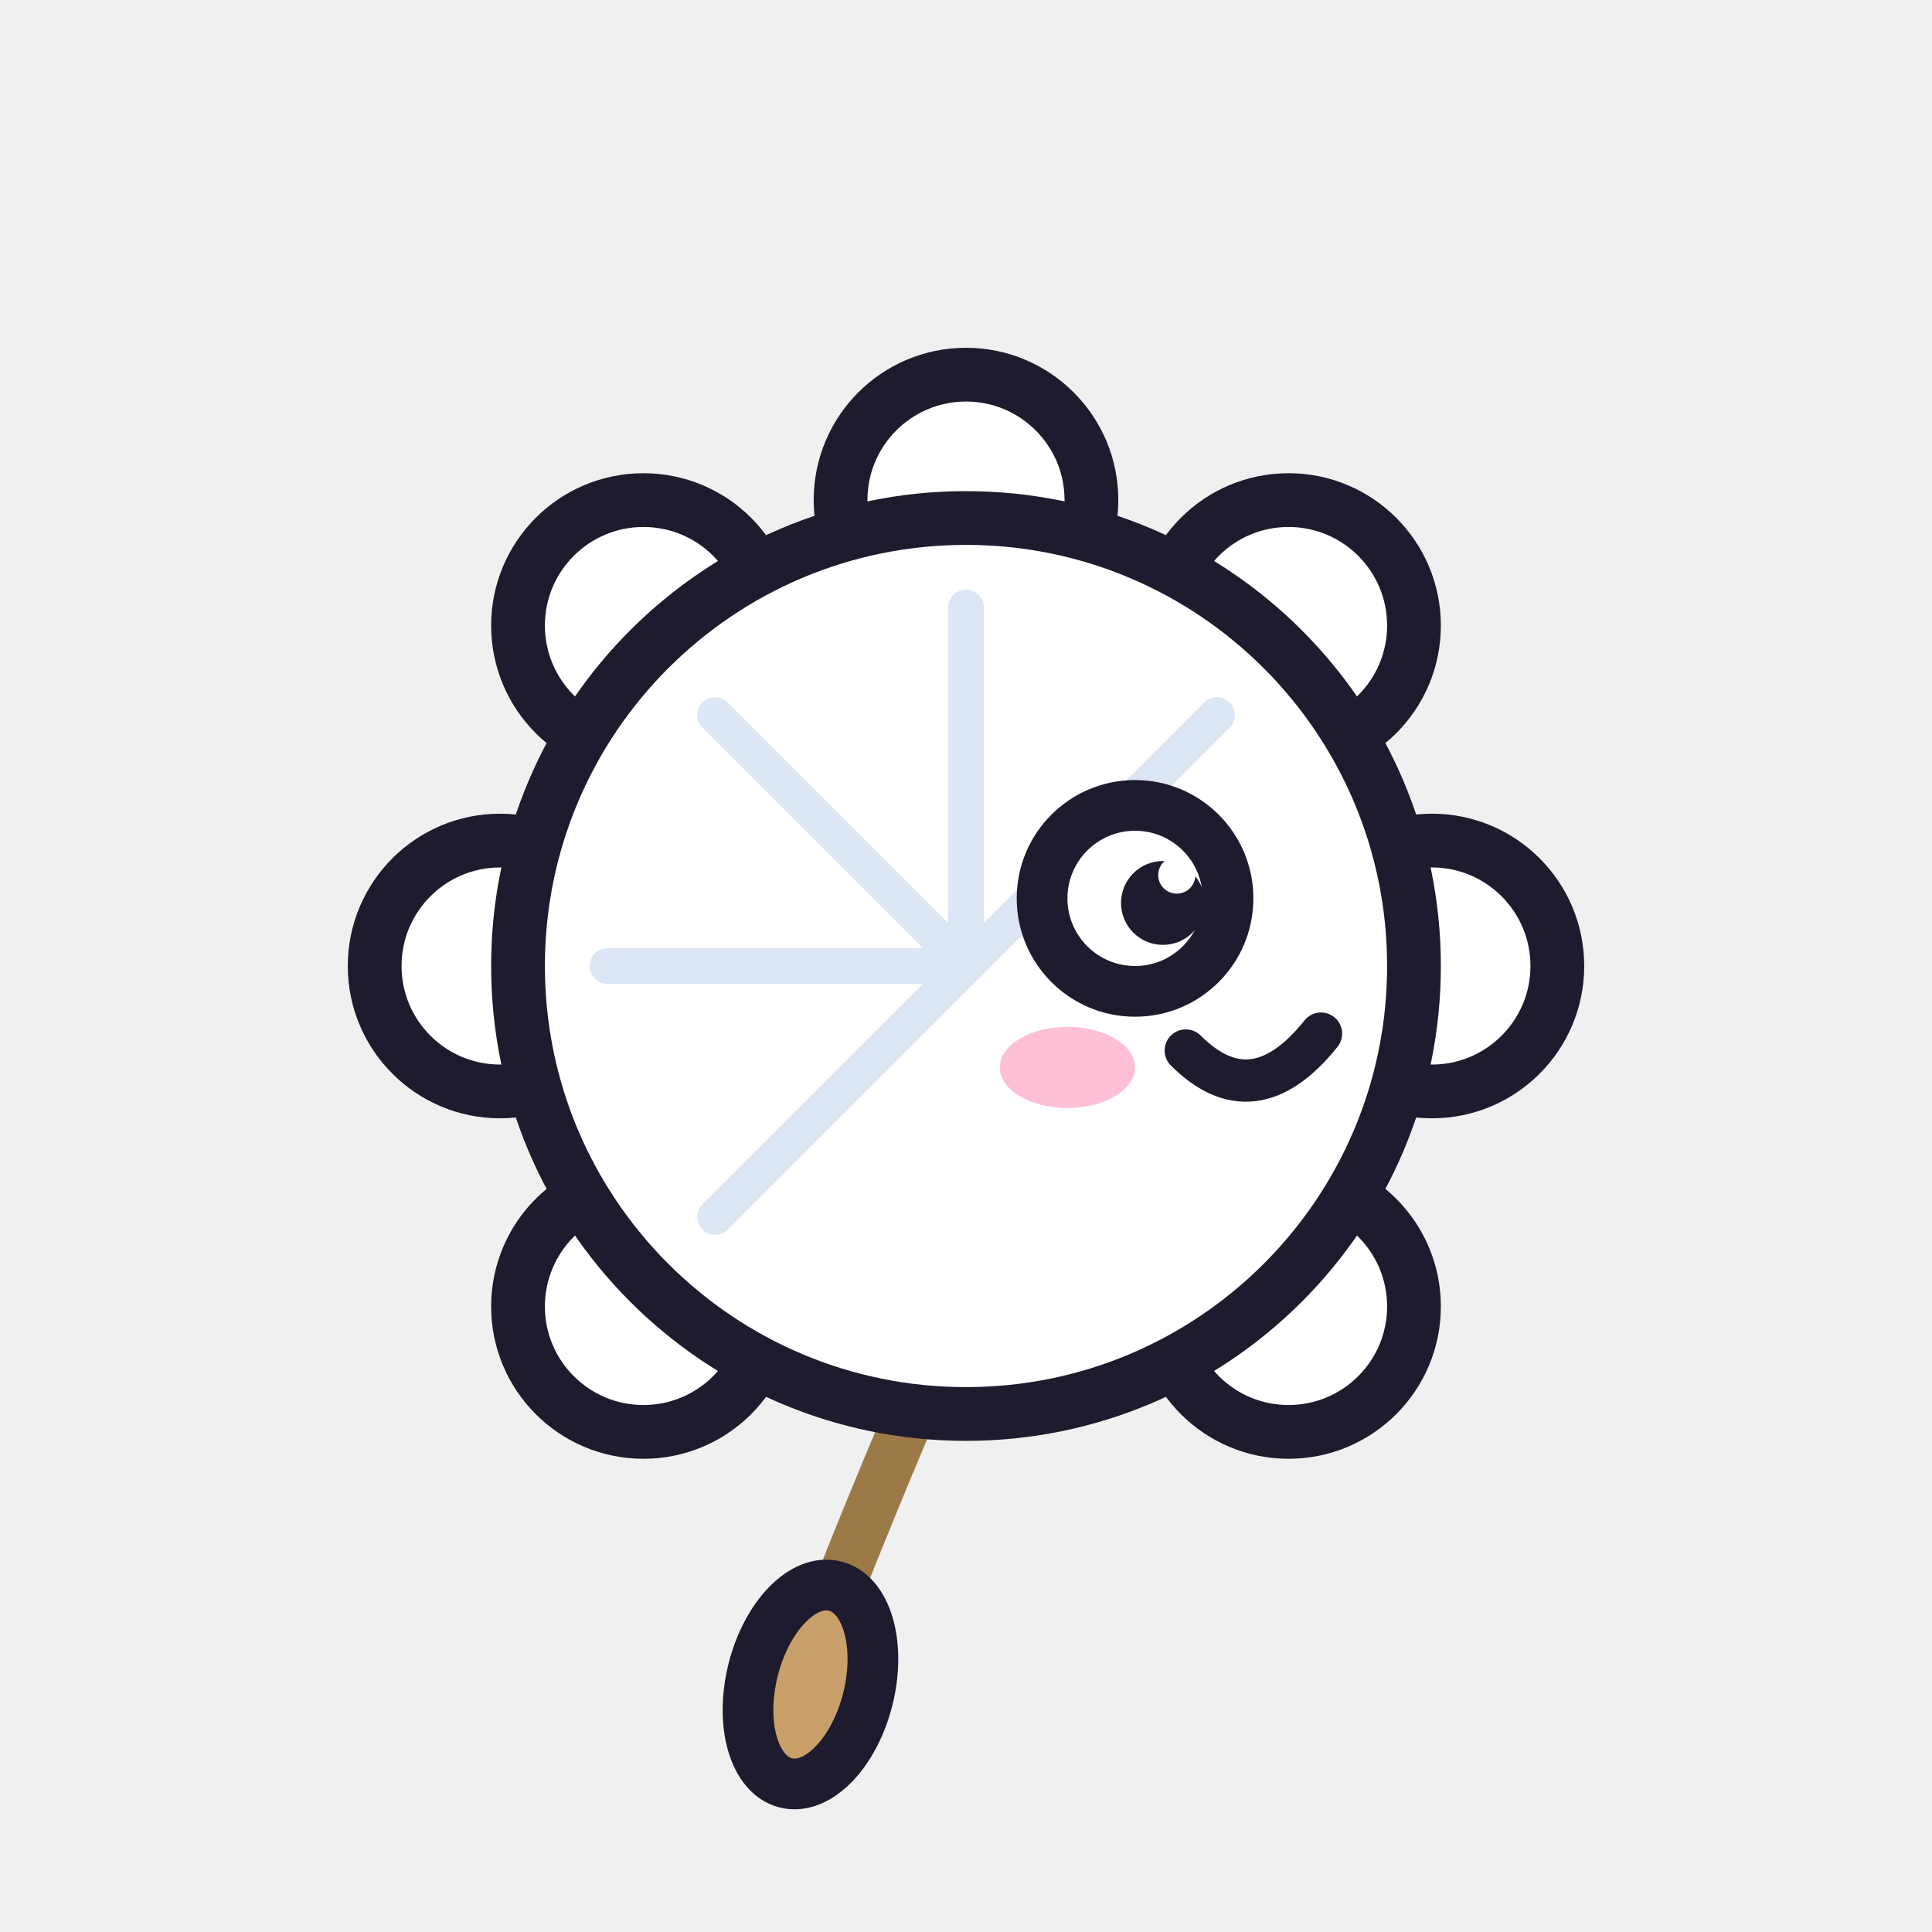
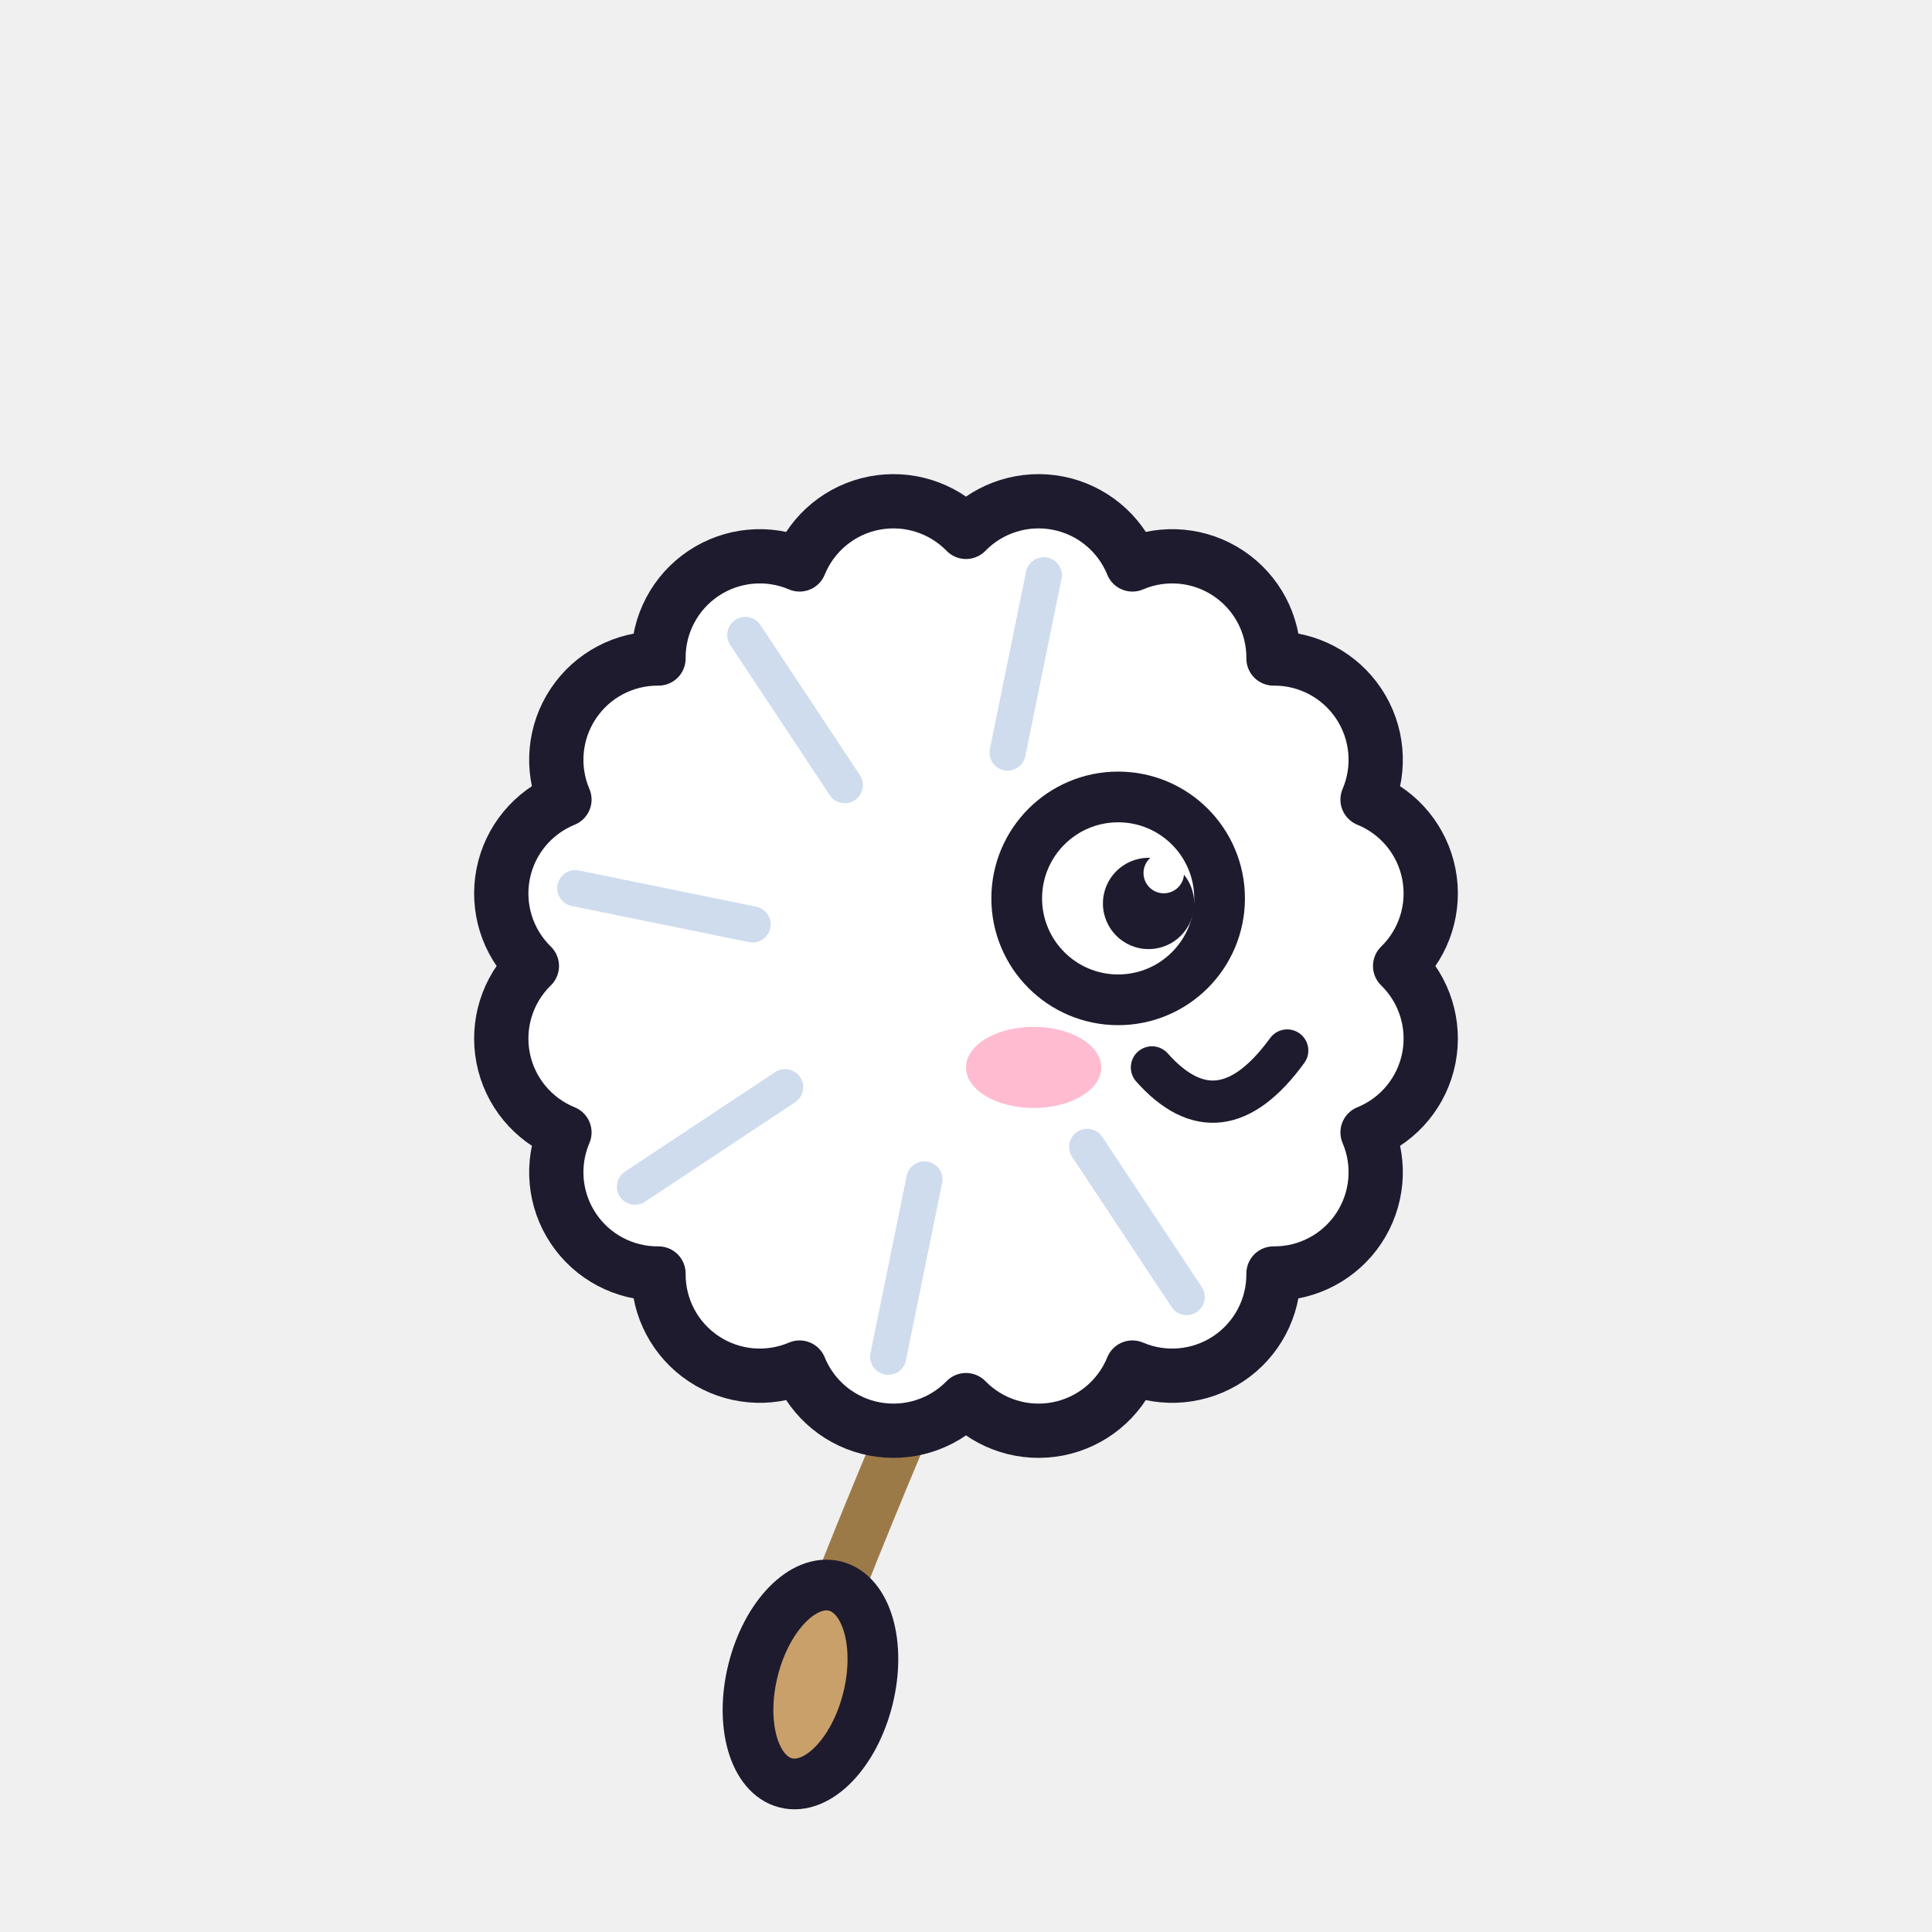
<svg xmlns="http://www.w3.org/2000/svg" width="120" height="120" viewBox="-60 -60 120 120">
  <g transform="scale(1.05)">
    <g transform="rotate(14 0 18)">
      <path d="M0 20 Q-2 32 -3 40" fill="none" stroke="#9C7A48" stroke-width="3" stroke-linecap="round" />
      <ellipse cx="-3" cy="44" rx="3.5" ry="6" fill="#C9A06A" stroke="#1E1B2E" stroke-width="3" stroke-linejoin="round" stroke-linecap="round" />
    </g>
-     <g transform="scale(1.06)">
-       <circle cx="0" cy="-26" r="7" fill="#FFFFFF" stroke="#1E1B2E" stroke-width="3" stroke-linejoin="round" stroke-linecap="round" />
-       <circle cx="18" cy="-19" r="7" fill="#FFFFFF" stroke="#1E1B2E" stroke-width="3" stroke-linejoin="round" stroke-linecap="round" />
-       <circle cx="26" cy="0" r="7" fill="#FFFFFF" stroke="#1E1B2E" stroke-width="3" stroke-linejoin="round" stroke-linecap="round" />
-       <circle cx="18" cy="19" r="7" fill="#FFFFFF" stroke="#1E1B2E" stroke-width="3" stroke-linejoin="round" stroke-linecap="round" />
-       <circle cx="-18" cy="19" r="7" fill="#FFFFFF" stroke="#1E1B2E" stroke-width="3" stroke-linejoin="round" stroke-linecap="round" />
-       <circle cx="-26" cy="0" r="7" fill="#FFFFFF" stroke="#1E1B2E" stroke-width="3" stroke-linejoin="round" stroke-linecap="round" />
-       <circle cx="-18" cy="-19" r="7" fill="#FFFFFF" stroke="#1E1B2E" stroke-width="3" stroke-linejoin="round" stroke-linecap="round" />
-       <circle r="25" fill="#FFFFFF" stroke="#1E1B2E" stroke-width="3" stroke-linejoin="round" stroke-linecap="round" />
-       <path d="M0 0 L0 -20" stroke="#DCE6F4" stroke-width="2" stroke-linecap="round" />
-       <path d="M0 0 L14 -14" stroke="#DCE6F4" stroke-width="2" stroke-linecap="round" />
-       <path d="M0 0 L-14 -14" stroke="#DCE6F4" stroke-width="2" stroke-linecap="round" />
-       <path d="M0 0 L-20 0" stroke="#DCE6F4" stroke-width="2" stroke-linecap="round" />
-       <path d="M0 0 L-14 14" stroke="#DCE6F4" stroke-width="2" stroke-linecap="round" />
+     <g transform="scale(1.07)">
+       <path d="M24 0 A5.6 5.6 0 0 1 22.2 9.2 A5.6 5.6 0 0 1 17 17 A5.6 5.6 0 0 1 9.2 22.2 A5.6 5.6 0 0 1 0 24 A5.6 5.6 0 0 1 -9.2 22.2 A5.6 5.6 0 0 1 -17 17 A5.6 5.6 0 0 1 -22.2 9.2 A5.6 5.6 0 0 1 -24 0 A5.6 5.6 0 0 1 -22.2 -9.2 A5.6 5.6 0 0 1 -17 -17 A5.6 5.6 0 0 1 -9.2 -22.2 A5.6 5.6 0 0 1 0 -24 A5.6 5.6 0 0 1 9.2 -22.2 A5.6 5.6 0 0 1 17 -17 A5.6 5.6 0 0 1 22.2 -9.2 A5.6 5.6 0 0 1 24 0Z" fill="#fff" stroke="#1E1B2E" stroke-width="3" stroke-linejoin="round" stroke-linecap="round" />
+       <path d="M6.7 10 L12.2 18.3M-2.3 11.8 L-4.3 21.6M-10 6.7 L-18.3 12.2M-11.8 -2.3 L-21.6 -4.3M-6.7 -10 L-12.2 -18.3M2.3 -11.8 L4.3 -21.6" stroke="#CFDCEE" stroke-width="2" stroke-linecap="round" />
    </g>
-     <circle cx="10" cy="-4" r="5.5" fill="#fff" stroke="#1E1B2E" stroke-width="3" stroke-linejoin="round" stroke-linecap="round" />
-     <circle cx="11.65" cy="-3.73" r="2.48" fill="#1E1B2E" />
-     <circle cx="12.47" cy="-5.38" r="1.10" fill="#fff" />
-     <ellipse cx="6" cy="6" rx="4" ry="2.4" fill="#FFB0C8" opacity=".8" />
-     <path d="M13 5 Q17.0 9 21 4" fill="none" stroke="#1E1B2E" stroke-width="2.5" stroke-linecap="round" />
+     <circle cx="9" cy="-4" r="6" fill="#fff" stroke="#1E1B2E" stroke-width="3" stroke-linejoin="round" stroke-linecap="round" />
+     <circle cx="10.8" cy="-3.7" r="2.7" fill="#1E1B2E" />
+     <circle cx="11.7" cy="-5.5" r="1.2" fill="#fff" />
+     <ellipse cx="4" cy="6" rx="4" ry="2.4" fill="#FFB0C8" opacity=".85" />
+     <path d="M11 6 Q15 10.5 19 5" fill="none" stroke="#1E1B2E" stroke-width="2.5" stroke-linecap="round" />
  </g>
</svg>
